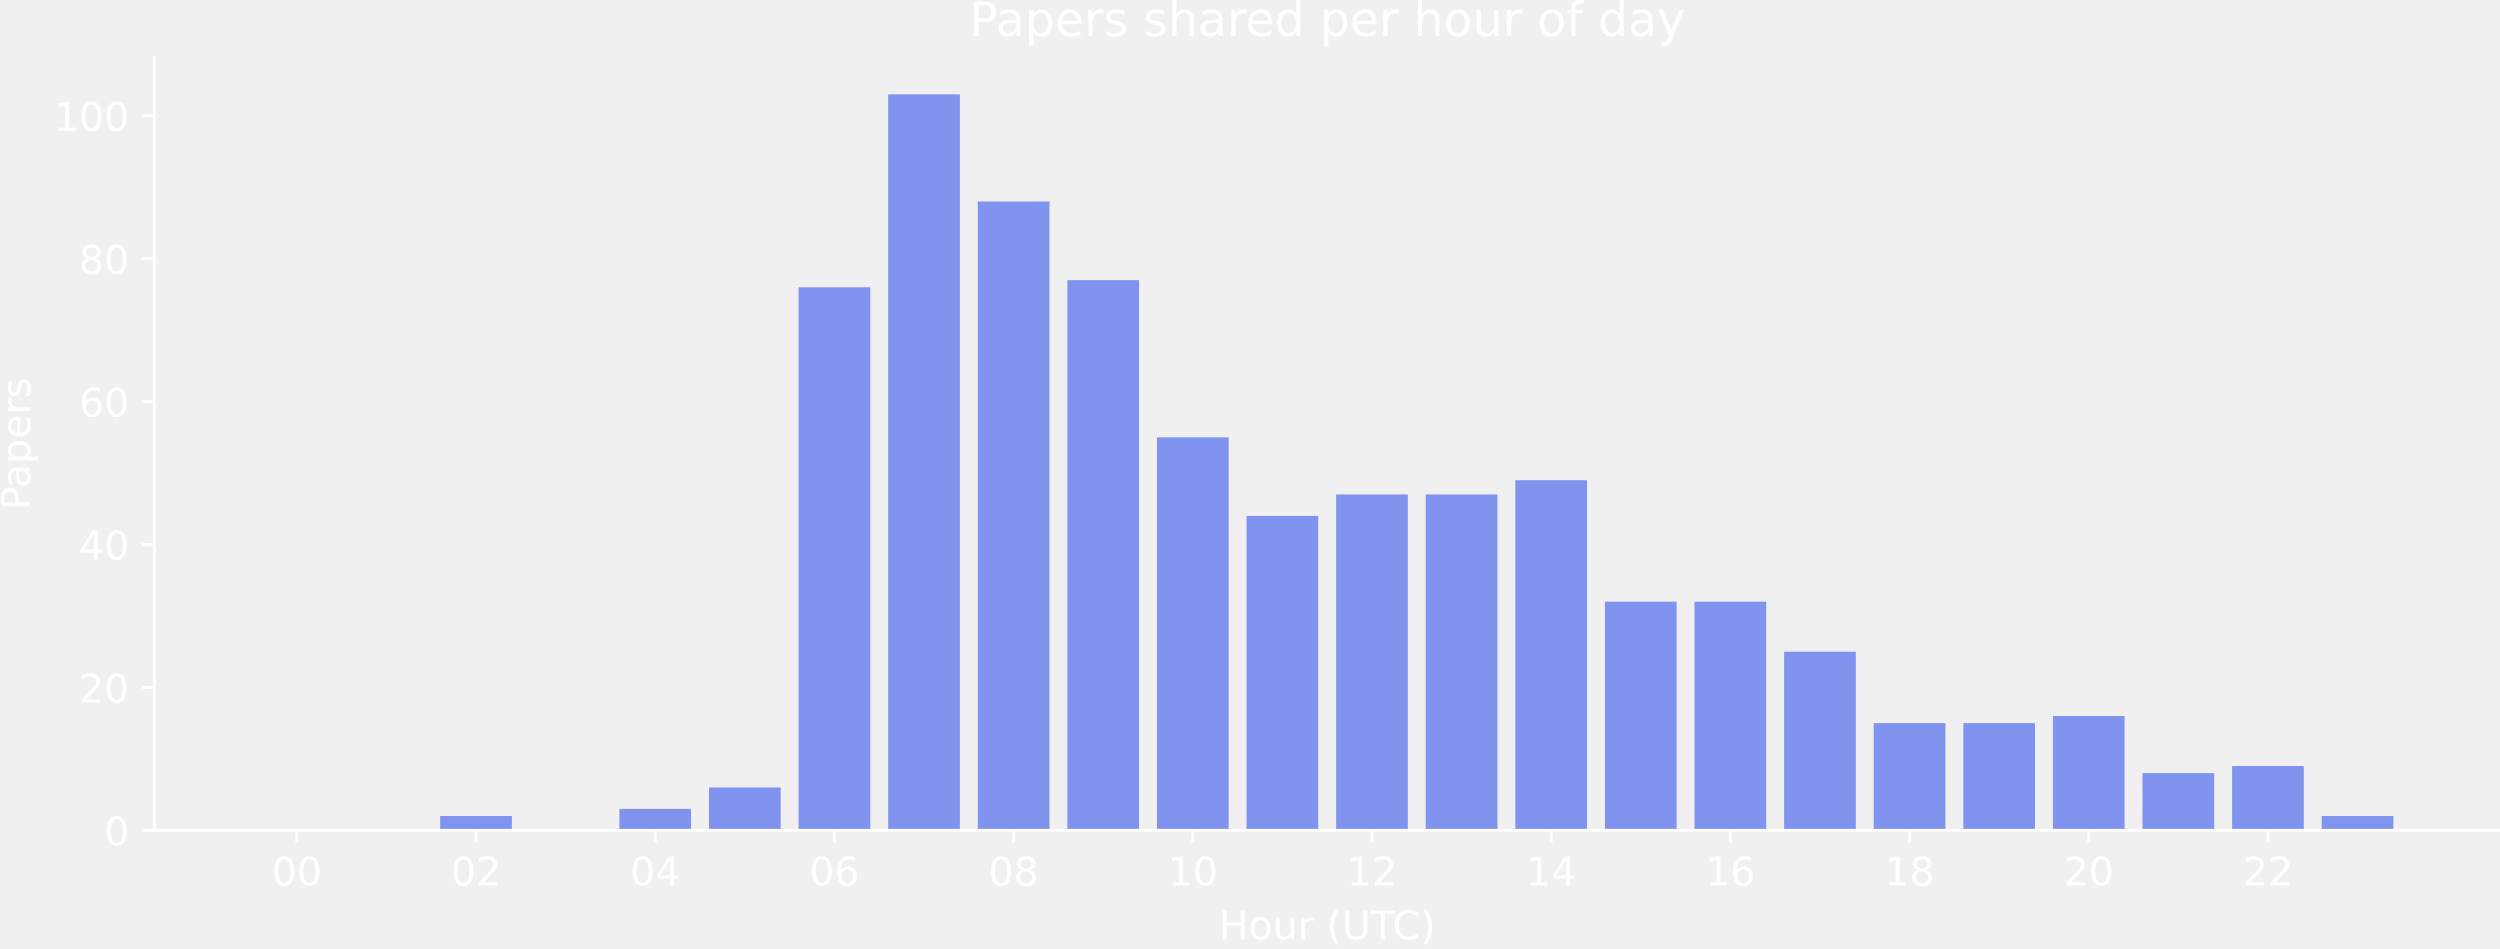
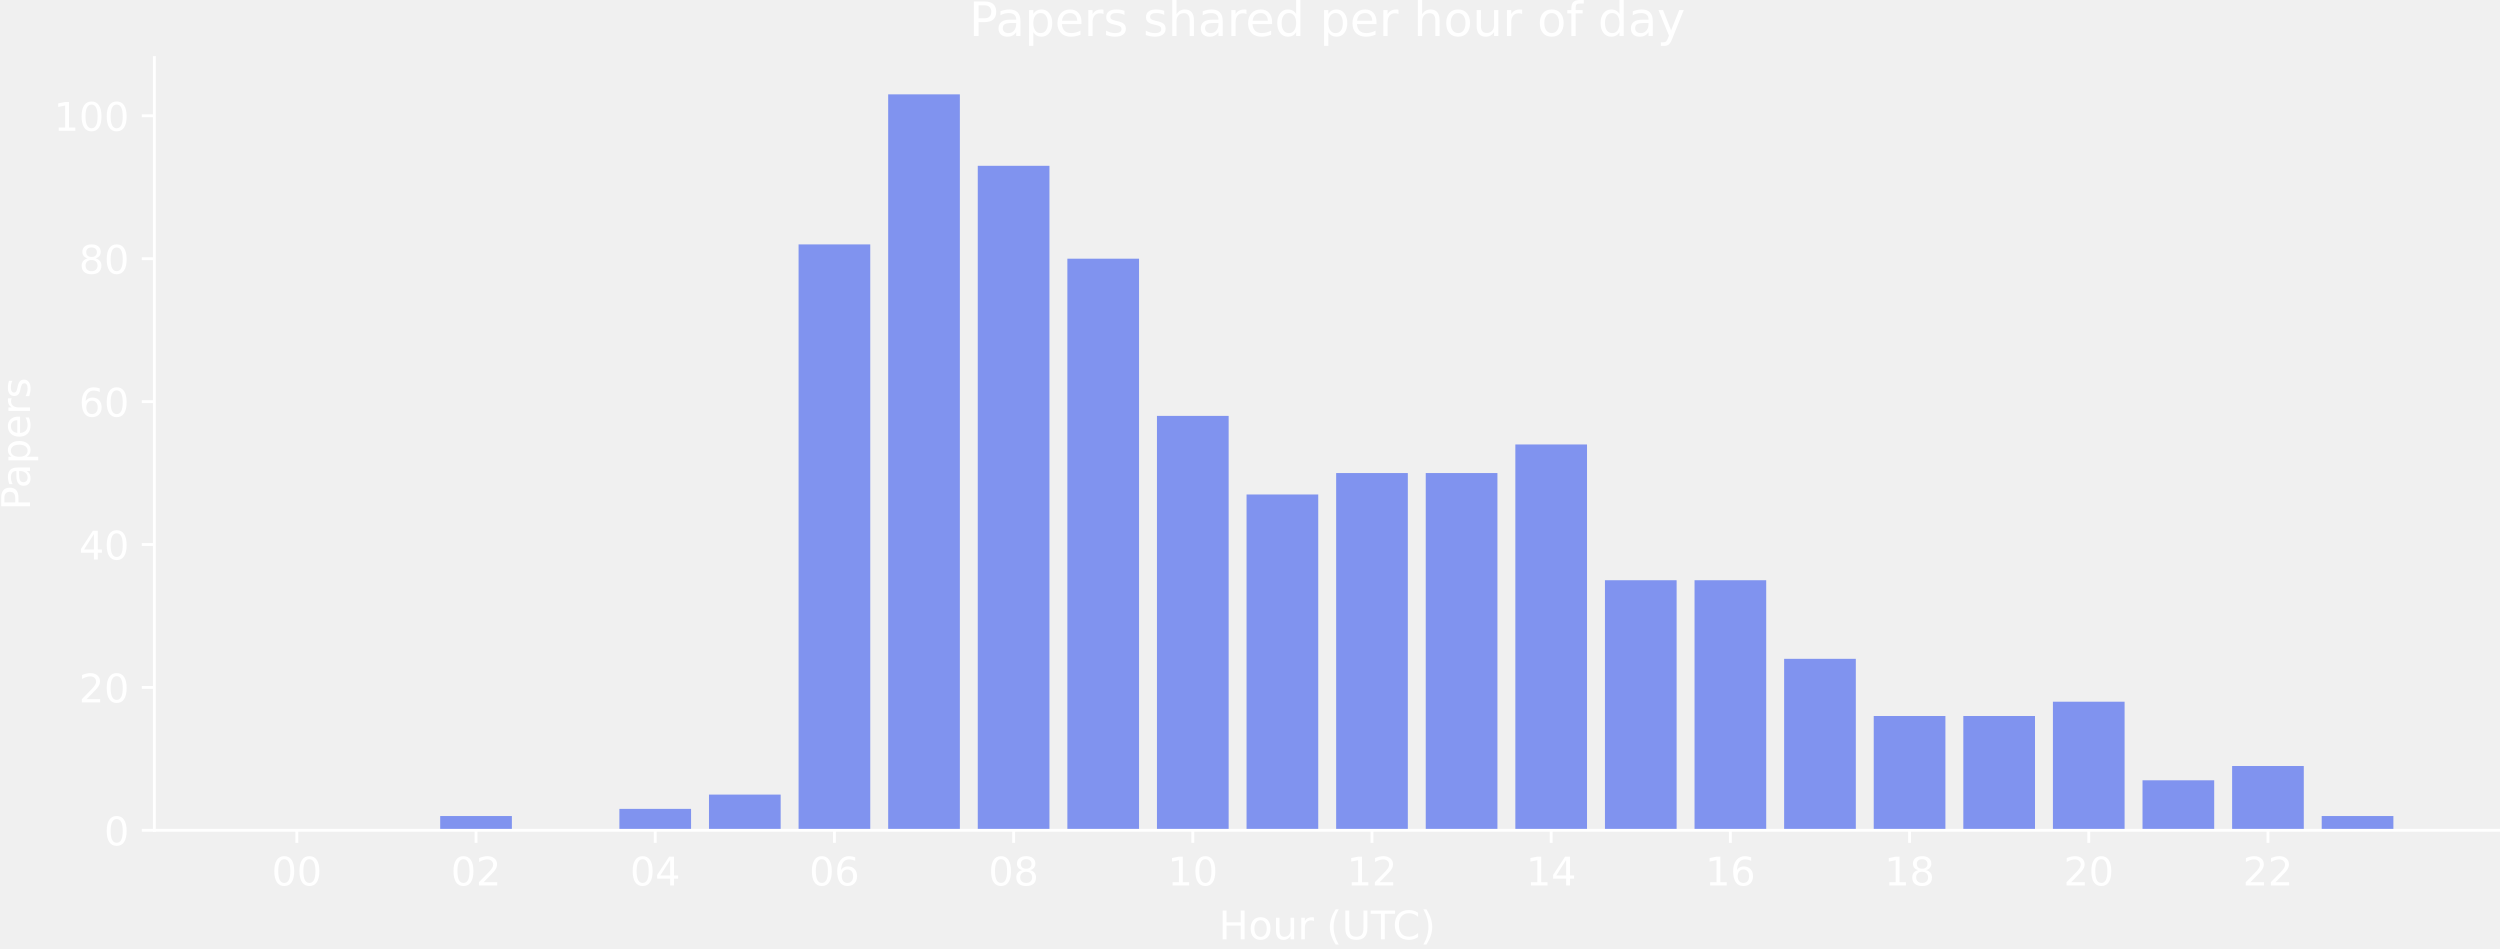
<svg xmlns="http://www.w3.org/2000/svg" xmlns:xlink="http://www.w3.org/1999/xlink" width="696.24pt" height="264.24pt" viewBox="0 0 696.24 264.24" version="1.1">
  <defs>
    <style type="text/css">*{stroke-linejoin: round; stroke-linecap: butt}</style>
  </defs>
  <g id="figure_1">
    <g id="patch_1">
      <path d="M 0 264.24  L 696.24 264.24  L 696.24 0  L 0 0  L 0 264.24  z " style="fill: none" />
    </g>
    <g id="axes_1">
      <g id="patch_2">
        <path d="M 42.996 231.24  L 696.24 231.24  L 696.24 16.03  L 42.996 16.03  L 42.996 231.24  z " style="fill: none" />
      </g>
      <g id="patch_3">
-         <path d="M 72.689 231.24  L 92.651 231.24  L 92.651 231.24  L 72.689 231.24  z " clip-path="url(#p9e5400b01d)" style="fill: #4361ee; opacity: 0.65" />
+         <path d="M 72.689 231.24  L 92.651 231.24  L 92.651 231.24  L 72.689 231.24  z " clip-path="url(#pb9f8f05b63)" style="fill: #4361ee; opacity: 0.65" />
      </g>
      <g id="patch_4">
-         <path d="M 97.641 231.24  L 117.603 231.24  L 117.603 231.24  L 97.641 231.24  z " clip-path="url(#p9e5400b01d)" style="fill: #4361ee; opacity: 0.65" />
+         <path d="M 97.641 231.24  L 117.603 231.24  L 117.603 231.24  L 97.641 231.24  z " clip-path="url(#pb9f8f05b63)" style="fill: #4361ee; opacity: 0.65" />
      </g>
      <g id="patch_5">
-         <path d="M 122.593 231.24  L 142.555 231.24  L 142.555 227.26  L 122.593 227.26  z " clip-path="url(#p9e5400b01d)" style="fill: #4361ee; opacity: 0.65" />
+         <path d="M 122.593 231.24  L 142.555 231.24  L 142.555 227.26  L 122.593 227.26  z " clip-path="url(#pb9f8f05b63)" style="fill: #4361ee; opacity: 0.65" />
      </g>
      <g id="patch_6">
-         <path d="M 147.545 231.24  L 167.507 231.24  L 167.507 231.24  L 147.545 231.24  z " clip-path="url(#p9e5400b01d)" style="fill: #4361ee; opacity: 0.65" />
+         <path d="M 147.545 231.24  L 167.507 231.24  L 167.507 231.24  L 147.545 231.24  z " clip-path="url(#pb9f8f05b63)" style="fill: #4361ee; opacity: 0.65" />
      </g>
      <g id="patch_7">
-         <path d="M 172.497 231.24  L 192.459 231.24  L 192.459 225.27  L 172.497 225.27  z " clip-path="url(#p9e5400b01d)" style="fill: #4361ee; opacity: 0.65" />
+         <path d="M 172.497 231.24  L 192.459 231.24  L 192.459 225.27  L 172.497 225.27  z " clip-path="url(#pb9f8f05b63)" style="fill: #4361ee; opacity: 0.65" />
      </g>
      <g id="patch_8">
-         <path d="M 197.449 231.24  L 217.411 231.24  L 217.411 219.3  L 197.449 219.3  z " clip-path="url(#p9e5400b01d)" style="fill: #4361ee; opacity: 0.65" />
+         <path d="M 197.449 231.24  L 217.411 231.24  L 217.411 221.29  L 197.449 221.29  z " clip-path="url(#pb9f8f05b63)" style="fill: #4361ee; opacity: 0.65" />
      </g>
      <g id="patch_9">
-         <path d="M 222.401 231.24  L 242.363 231.24  L 242.363 80.006  L 222.401 80.006  z " clip-path="url(#p9e5400b01d)" style="fill: #4361ee; opacity: 0.65" />
+         <path d="M 222.401 231.24  L 242.363 231.24  L 242.363 68.066  L 222.401 68.066  z " clip-path="url(#pb9f8f05b63)" style="fill: #4361ee; opacity: 0.65" />
      </g>
      <g id="patch_10">
-         <path d="M 247.353 231.24  L 267.315 231.24  L 267.315 26.278  L 247.353 26.278  z " clip-path="url(#p9e5400b01d)" style="fill: #4361ee; opacity: 0.65" />
+         <path d="M 247.353 231.24  L 267.315 231.24  L 267.315 26.278  L 247.353 26.278  z " clip-path="url(#pb9f8f05b63)" style="fill: #4361ee; opacity: 0.65" />
      </g>
      <g id="patch_11">
-         <path d="M 272.305 231.24  L 292.267 231.24  L 292.267 56.127  L 272.305 56.127  z " clip-path="url(#p9e5400b01d)" style="fill: #4361ee; opacity: 0.65" />
+         <path d="M 272.305 231.24  L 292.267 231.24  L 292.267 46.177  L 272.305 46.177  z " clip-path="url(#pb9f8f05b63)" style="fill: #4361ee; opacity: 0.65" />
      </g>
      <g id="patch_12">
-         <path d="M 297.257 231.24  L 317.219 231.24  L 317.219 78.016  L 297.257 78.016  z " clip-path="url(#p9e5400b01d)" style="fill: #4361ee; opacity: 0.65" />
+         <path d="M 297.257 231.24  L 317.219 231.24  L 317.219 72.046  L 297.257 72.046  z " clip-path="url(#pb9f8f05b63)" style="fill: #4361ee; opacity: 0.65" />
      </g>
      <g id="patch_13">
-         <path d="M 322.209 231.24  L 342.171 231.24  L 342.171 121.794  L 322.209 121.794  z " clip-path="url(#p9e5400b01d)" style="fill: #4361ee; opacity: 0.65" />
+         <path d="M 322.209 231.24  L 342.171 231.24  L 342.171 115.825  L 322.209 115.825  z " clip-path="url(#pb9f8f05b63)" style="fill: #4361ee; opacity: 0.65" />
      </g>
      <g id="patch_14">
-         <path d="M 347.161 231.24  L 367.123 231.24  L 367.123 143.683  L 347.161 143.683  z " clip-path="url(#p9e5400b01d)" style="fill: #4361ee; opacity: 0.65" />
+         <path d="M 347.161 231.24  L 367.123 231.24  L 367.123 137.714  L 347.161 137.714  z " clip-path="url(#pb9f8f05b63)" style="fill: #4361ee; opacity: 0.65" />
      </g>
      <g id="patch_15">
-         <path d="M 372.113 231.24  L 392.075 231.24  L 392.075 137.714  L 372.113 137.714  z " clip-path="url(#p9e5400b01d)" style="fill: #4361ee; opacity: 0.65" />
+         <path d="M 372.113 231.24  L 392.075 231.24  L 392.075 131.744  L 372.113 131.744  z " clip-path="url(#pb9f8f05b63)" style="fill: #4361ee; opacity: 0.65" />
      </g>
      <g id="patch_16">
-         <path d="M 397.065 231.24  L 417.027 231.24  L 417.027 137.714  L 397.065 137.714  z " clip-path="url(#p9e5400b01d)" style="fill: #4361ee; opacity: 0.65" />
+         <path d="M 397.065 231.24  L 417.027 231.24  L 417.027 131.744  L 397.065 131.744  z " clip-path="url(#pb9f8f05b63)" style="fill: #4361ee; opacity: 0.65" />
      </g>
      <g id="patch_17">
-         <path d="M 422.017 231.24  L 441.979 231.24  L 441.979 133.734  L 422.017 133.734  z " clip-path="url(#p9e5400b01d)" style="fill: #4361ee; opacity: 0.65" />
+         <path d="M 422.017 231.24  L 441.979 231.24  L 441.979 123.784  L 422.017 123.784  z " clip-path="url(#pb9f8f05b63)" style="fill: #4361ee; opacity: 0.65" />
      </g>
      <g id="patch_18">
-         <path d="M 446.969 231.24  L 466.931 231.24  L 466.931 167.562  L 446.969 167.562  z " clip-path="url(#p9e5400b01d)" style="fill: #4361ee; opacity: 0.65" />
+         <path d="M 446.969 231.24  L 466.931 231.24  L 466.931 161.593  L 446.969 161.593  z " clip-path="url(#pb9f8f05b63)" style="fill: #4361ee; opacity: 0.65" />
      </g>
      <g id="patch_19">
-         <path d="M 471.921 231.24  L 491.883 231.24  L 491.883 167.562  L 471.921 167.562  z " clip-path="url(#p9e5400b01d)" style="fill: #4361ee; opacity: 0.65" />
+         <path d="M 471.921 231.24  L 491.883 231.24  L 491.883 161.593  L 471.921 161.593  z " clip-path="url(#pb9f8f05b63)" style="fill: #4361ee; opacity: 0.65" />
      </g>
      <g id="patch_20">
-         <path d="M 496.873 231.24  L 516.835 231.24  L 516.835 181.492  L 496.873 181.492  z " clip-path="url(#p9e5400b01d)" style="fill: #4361ee; opacity: 0.65" />
+         <path d="M 496.873 231.24  L 516.835 231.24  L 516.835 183.482  L 496.873 183.482  z " clip-path="url(#pb9f8f05b63)" style="fill: #4361ee; opacity: 0.65" />
      </g>
      <g id="patch_21">
-         <path d="M 521.825 231.24  L 541.787 231.24  L 541.787 201.391  L 521.825 201.391  z " clip-path="url(#p9e5400b01d)" style="fill: #4361ee; opacity: 0.65" />
+         <path d="M 521.825 231.24  L 541.787 231.24  L 541.787 199.401  L 521.825 199.401  z " clip-path="url(#pb9f8f05b63)" style="fill: #4361ee; opacity: 0.65" />
      </g>
      <g id="patch_22">
-         <path d="M 546.777 231.24  L 566.739 231.24  L 566.739 201.391  L 546.777 201.391  z " clip-path="url(#p9e5400b01d)" style="fill: #4361ee; opacity: 0.65" />
+         <path d="M 546.777 231.24  L 566.739 231.24  L 566.739 199.401  L 546.777 199.401  z " clip-path="url(#pb9f8f05b63)" style="fill: #4361ee; opacity: 0.65" />
      </g>
      <g id="patch_23">
-         <path d="M 571.729 231.24  L 591.691 231.24  L 591.691 199.401  L 571.729 199.401  z " clip-path="url(#p9e5400b01d)" style="fill: #4361ee; opacity: 0.65" />
+         <path d="M 571.729 231.24  L 591.691 231.24  L 591.691 195.421  L 571.729 195.421  z " clip-path="url(#pb9f8f05b63)" style="fill: #4361ee; opacity: 0.65" />
      </g>
      <g id="patch_24">
-         <path d="M 596.681 231.24  L 616.643 231.24  L 616.643 215.321  L 596.681 215.321  z " clip-path="url(#p9e5400b01d)" style="fill: #4361ee; opacity: 0.65" />
+         <path d="M 596.681 231.24  L 616.643 231.24  L 616.643 217.311  L 596.681 217.311  z " clip-path="url(#pb9f8f05b63)" style="fill: #4361ee; opacity: 0.65" />
      </g>
      <g id="patch_25">
-         <path d="M 621.633 231.24  L 641.595 231.24  L 641.595 213.331  L 621.633 213.331  z " clip-path="url(#p9e5400b01d)" style="fill: #4361ee; opacity: 0.65" />
+         <path d="M 621.633 231.24  L 641.595 231.24  L 641.595 213.331  L 621.633 213.331  z " clip-path="url(#pb9f8f05b63)" style="fill: #4361ee; opacity: 0.65" />
      </g>
      <g id="patch_26">
-         <path d="M 646.585 231.24  L 666.547 231.24  L 666.547 227.26  L 646.585 227.26  z " clip-path="url(#p9e5400b01d)" style="fill: #4361ee; opacity: 0.65" />
+         <path d="M 646.585 231.24  L 666.547 231.24  L 666.547 227.26  L 646.585 227.26  z " clip-path="url(#pb9f8f05b63)" style="fill: #4361ee; opacity: 0.65" />
      </g>
      <g id="matplotlib.axis_1">
        <g id="xtick_1">
          <g id="line2d_1">
            <defs>
-               <path id="mf06dec44b0" d="M 0 0  L 0 3.5  " style="stroke: #ffffff; stroke-width: 0.8" />
+               <path id="md517bcaa03" d="M 0 0  L 0 3.5  " style="stroke: #ffffff; stroke-width: 0.8" />
            </defs>
            <g>
-               <use xlink:href="#mf06dec44b0" x="82.67" y="231.24" style="fill: #ffffff; stroke: #ffffff; stroke-width: 0.8" />
+               <use xlink:href="#md517bcaa03" x="82.67" y="231.24" style="fill: #ffffff; stroke: #ffffff; stroke-width: 0.8" />
            </g>
          </g>
          <g id="text_1">
            <g style="fill: #ffffff" transform="translate(75.6712 246.5974) scale(0.11 -0.11)">
              <defs>
                <path id="DejaVuSans-13" d="M 2034 4250  Q 1547 4250 1301 3770  Q 1056 3291 1056 2328  Q 1056 1369 1301 889  Q 1547 409 2034 409  Q 2525 409 2770 889  Q 3016 1369 3016 2328  Q 3016 3291 2770 3770  Q 2525 4250 2034 4250  z M 2034 4750  Q 2819 4750 3233 4129  Q 3647 3509 3647 2328  Q 3647 1150 3233 529  Q 2819 -91 2034 -91  Q 1250 -91 836 529  Q 422 1150 422 2328  Q 422 3509 836 4129  Q 1250 4750 2034 4750  z " transform="scale(0.015625)" />
              </defs>
              <use xlink:href="#DejaVuSans-13" />
              <use xlink:href="#DejaVuSans-13" transform="translate(63.625 0)" />
            </g>
          </g>
        </g>
        <g id="xtick_2">
          <g id="line2d_2">
            <g>
-               <use xlink:href="#mf06dec44b0" x="132.574" y="231.24" style="fill: #ffffff; stroke: #ffffff; stroke-width: 0.8" />
+               <use xlink:href="#md517bcaa03" x="132.574" y="231.24" style="fill: #ffffff; stroke: #ffffff; stroke-width: 0.8" />
            </g>
          </g>
          <g id="text_2">
            <g style="fill: #ffffff" transform="translate(125.5752 246.5974) scale(0.11 -0.11)">
              <defs>
                <path id="DejaVuSans-15" d="M 1228 531  L 3431 531  L 3431 0  L 469 0  L 469 531  Q 828 903 1448 1529  Q 2069 2156 2228 2338  Q 2531 2678 2651 2914  Q 2772 3150 2772 3378  Q 2772 3750 2511 3984  Q 2250 4219 1831 4219  Q 1534 4219 1204 4116  Q 875 4013 500 3803  L 500 4441  Q 881 4594 1212 4672  Q 1544 4750 1819 4750  Q 2544 4750 2975 4387  Q 3406 4025 3406 3419  Q 3406 3131 3298 2873  Q 3191 2616 2906 2266  Q 2828 2175 2409 1742  Q 1991 1309 1228 531  z " transform="scale(0.015625)" />
              </defs>
              <use xlink:href="#DejaVuSans-13" />
              <use xlink:href="#DejaVuSans-15" transform="translate(63.625 0)" />
            </g>
          </g>
        </g>
        <g id="xtick_3">
          <g id="line2d_3">
            <g>
-               <use xlink:href="#mf06dec44b0" x="182.478" y="231.24" style="fill: #ffffff; stroke: #ffffff; stroke-width: 0.8" />
+               <use xlink:href="#md517bcaa03" x="182.478" y="231.24" style="fill: #ffffff; stroke: #ffffff; stroke-width: 0.8" />
            </g>
          </g>
          <g id="text_3">
            <g style="fill: #ffffff" transform="translate(175.4793 246.5974) scale(0.11 -0.11)">
              <defs>
                <path id="DejaVuSans-17" d="M 2419 4116  L 825 1625  L 2419 1625  L 2419 4116  z M 2253 4666  L 3047 4666  L 3047 1625  L 3713 1625  L 3713 1100  L 3047 1100  L 3047 0  L 2419 0  L 2419 1100  L 313 1100  L 313 1709  L 2253 4666  z " transform="scale(0.015625)" />
              </defs>
              <use xlink:href="#DejaVuSans-13" />
              <use xlink:href="#DejaVuSans-17" transform="translate(63.625 0)" />
            </g>
          </g>
        </g>
        <g id="xtick_4">
          <g id="line2d_4">
            <g>
-               <use xlink:href="#mf06dec44b0" x="232.382" y="231.24" style="fill: #ffffff; stroke: #ffffff; stroke-width: 0.8" />
+               <use xlink:href="#md517bcaa03" x="232.382" y="231.24" style="fill: #ffffff; stroke: #ffffff; stroke-width: 0.8" />
            </g>
          </g>
          <g id="text_4">
            <g style="fill: #ffffff" transform="translate(225.3833 246.5974) scale(0.11 -0.11)">
              <defs>
                <path id="DejaVuSans-19" d="M 2113 2584  Q 1688 2584 1439 2293  Q 1191 2003 1191 1497  Q 1191 994 1439 701  Q 1688 409 2113 409  Q 2538 409 2786 701  Q 3034 994 3034 1497  Q 3034 2003 2786 2293  Q 2538 2584 2113 2584  z M 3366 4563  L 3366 3988  Q 3128 4100 2886 4159  Q 2644 4219 2406 4219  Q 1781 4219 1451 3797  Q 1122 3375 1075 2522  Q 1259 2794 1537 2939  Q 1816 3084 2150 3084  Q 2853 3084 3261 2657  Q 3669 2231 3669 1497  Q 3669 778 3244 343  Q 2819 -91 2113 -91  Q 1303 -91 875 529  Q 447 1150 447 2328  Q 447 3434 972 4092  Q 1497 4750 2381 4750  Q 2619 4750 2861 4703  Q 3103 4656 3366 4563  z " transform="scale(0.015625)" />
              </defs>
              <use xlink:href="#DejaVuSans-13" />
              <use xlink:href="#DejaVuSans-19" transform="translate(63.625 0)" />
            </g>
          </g>
        </g>
        <g id="xtick_5">
          <g id="line2d_5">
            <g>
-               <use xlink:href="#mf06dec44b0" x="282.286" y="231.24" style="fill: #ffffff; stroke: #ffffff; stroke-width: 0.8" />
+               <use xlink:href="#md517bcaa03" x="282.286" y="231.24" style="fill: #ffffff; stroke: #ffffff; stroke-width: 0.8" />
            </g>
          </g>
          <g id="text_5">
            <g style="fill: #ffffff" transform="translate(275.2873 246.5974) scale(0.11 -0.11)">
              <defs>
                <path id="DejaVuSans-1b" d="M 2034 2216  Q 1584 2216 1326 1975  Q 1069 1734 1069 1313  Q 1069 891 1326 650  Q 1584 409 2034 409  Q 2484 409 2743 651  Q 3003 894 3003 1313  Q 3003 1734 2745 1975  Q 2488 2216 2034 2216  z M 1403 2484  Q 997 2584 770 2862  Q 544 3141 544 3541  Q 544 4100 942 4425  Q 1341 4750 2034 4750  Q 2731 4750 3128 4425  Q 3525 4100 3525 3541  Q 3525 3141 3298 2862  Q 3072 2584 2669 2484  Q 3125 2378 3379 2068  Q 3634 1759 3634 1313  Q 3634 634 3220 271  Q 2806 -91 2034 -91  Q 1263 -91 848 271  Q 434 634 434 1313  Q 434 1759 690 2068  Q 947 2378 1403 2484  z M 1172 3481  Q 1172 3119 1398 2916  Q 1625 2713 2034 2713  Q 2441 2713 2670 2916  Q 2900 3119 2900 3481  Q 2900 3844 2670 4047  Q 2441 4250 2034 4250  Q 1625 4250 1398 4047  Q 1172 3844 1172 3481  z " transform="scale(0.015625)" />
              </defs>
              <use xlink:href="#DejaVuSans-13" />
              <use xlink:href="#DejaVuSans-1b" transform="translate(63.625 0)" />
            </g>
          </g>
        </g>
        <g id="xtick_6">
          <g id="line2d_6">
            <g>
-               <use xlink:href="#mf06dec44b0" x="332.19" y="231.24" style="fill: #ffffff; stroke: #ffffff; stroke-width: 0.8" />
+               <use xlink:href="#md517bcaa03" x="332.19" y="231.24" style="fill: #ffffff; stroke: #ffffff; stroke-width: 0.8" />
            </g>
          </g>
          <g id="text_6">
            <g style="fill: #ffffff" transform="translate(325.1914 246.5974) scale(0.11 -0.11)">
              <defs>
                <path id="DejaVuSans-14" d="M 794 531  L 1825 531  L 1825 4091  L 703 3866  L 703 4441  L 1819 4666  L 2450 4666  L 2450 531  L 3481 531  L 3481 0  L 794 0  L 794 531  z " transform="scale(0.015625)" />
              </defs>
              <use xlink:href="#DejaVuSans-14" />
              <use xlink:href="#DejaVuSans-13" transform="translate(63.625 0)" />
            </g>
          </g>
        </g>
        <g id="xtick_7">
          <g id="line2d_7">
            <g>
-               <use xlink:href="#mf06dec44b0" x="382.094" y="231.24" style="fill: #ffffff; stroke: #ffffff; stroke-width: 0.8" />
+               <use xlink:href="#md517bcaa03" x="382.094" y="231.24" style="fill: #ffffff; stroke: #ffffff; stroke-width: 0.8" />
            </g>
          </g>
          <g id="text_7">
            <g style="fill: #ffffff" transform="translate(375.0954 246.5974) scale(0.11 -0.11)">
              <use xlink:href="#DejaVuSans-14" />
              <use xlink:href="#DejaVuSans-15" transform="translate(63.625 0)" />
            </g>
          </g>
        </g>
        <g id="xtick_8">
          <g id="line2d_8">
            <g>
-               <use xlink:href="#mf06dec44b0" x="431.998" y="231.24" style="fill: #ffffff; stroke: #ffffff; stroke-width: 0.8" />
+               <use xlink:href="#md517bcaa03" x="431.998" y="231.24" style="fill: #ffffff; stroke: #ffffff; stroke-width: 0.8" />
            </g>
          </g>
          <g id="text_8">
            <g style="fill: #ffffff" transform="translate(424.9994 246.5974) scale(0.11 -0.11)">
              <use xlink:href="#DejaVuSans-14" />
              <use xlink:href="#DejaVuSans-17" transform="translate(63.625 0)" />
            </g>
          </g>
        </g>
        <g id="xtick_9">
          <g id="line2d_9">
            <g>
-               <use xlink:href="#mf06dec44b0" x="481.902" y="231.24" style="fill: #ffffff; stroke: #ffffff; stroke-width: 0.8" />
+               <use xlink:href="#md517bcaa03" x="481.902" y="231.24" style="fill: #ffffff; stroke: #ffffff; stroke-width: 0.8" />
            </g>
          </g>
          <g id="text_9">
            <g style="fill: #ffffff" transform="translate(474.9034 246.5974) scale(0.11 -0.11)">
              <use xlink:href="#DejaVuSans-14" />
              <use xlink:href="#DejaVuSans-19" transform="translate(63.625 0)" />
            </g>
          </g>
        </g>
        <g id="xtick_10">
          <g id="line2d_10">
            <g>
-               <use xlink:href="#mf06dec44b0" x="531.806" y="231.24" style="fill: #ffffff; stroke: #ffffff; stroke-width: 0.8" />
+               <use xlink:href="#md517bcaa03" x="531.806" y="231.24" style="fill: #ffffff; stroke: #ffffff; stroke-width: 0.8" />
            </g>
          </g>
          <g id="text_10">
            <g style="fill: #ffffff" transform="translate(524.8075 246.5974) scale(0.11 -0.11)">
              <use xlink:href="#DejaVuSans-14" />
              <use xlink:href="#DejaVuSans-1b" transform="translate(63.625 0)" />
            </g>
          </g>
        </g>
        <g id="xtick_11">
          <g id="line2d_11">
            <g>
-               <use xlink:href="#mf06dec44b0" x="581.71" y="231.24" style="fill: #ffffff; stroke: #ffffff; stroke-width: 0.8" />
+               <use xlink:href="#md517bcaa03" x="581.71" y="231.24" style="fill: #ffffff; stroke: #ffffff; stroke-width: 0.8" />
            </g>
          </g>
          <g id="text_11">
            <g style="fill: #ffffff" transform="translate(574.7115 246.5974) scale(0.11 -0.11)">
              <use xlink:href="#DejaVuSans-15" />
              <use xlink:href="#DejaVuSans-13" transform="translate(63.625 0)" />
            </g>
          </g>
        </g>
        <g id="xtick_12">
          <g id="line2d_12">
            <g>
-               <use xlink:href="#mf06dec44b0" x="631.614" y="231.24" style="fill: #ffffff; stroke: #ffffff; stroke-width: 0.8" />
+               <use xlink:href="#md517bcaa03" x="631.614" y="231.24" style="fill: #ffffff; stroke: #ffffff; stroke-width: 0.8" />
            </g>
          </g>
          <g id="text_12">
            <g style="fill: #ffffff" transform="translate(624.6155 246.5974) scale(0.11 -0.11)">
              <use xlink:href="#DejaVuSans-15" />
              <use xlink:href="#DejaVuSans-15" transform="translate(63.625 0)" />
            </g>
          </g>
        </g>
        <g id="text_13">
          <g style="fill: #ffffff" transform="translate(339.4274 261.5974) scale(0.11 -0.11)">
            <defs>
              <path id="DejaVuSans-2b" d="M 628 4666  L 1259 4666  L 1259 2753  L 3553 2753  L 3553 4666  L 4184 4666  L 4184 0  L 3553 0  L 3553 2222  L 1259 2222  L 1259 0  L 628 0  L 628 4666  z " transform="scale(0.015625)" />
              <path id="DejaVuSans-52" d="M 1959 3097  Q 1497 3097 1228 2736  Q 959 2375 959 1747  Q 959 1119 1226 758  Q 1494 397 1959 397  Q 2419 397 2687 759  Q 2956 1122 2956 1747  Q 2956 2369 2687 2733  Q 2419 3097 1959 3097  z M 1959 3584  Q 2709 3584 3137 3096  Q 3566 2609 3566 1747  Q 3566 888 3137 398  Q 2709 -91 1959 -91  Q 1206 -91 779 398  Q 353 888 353 1747  Q 353 2609 779 3096  Q 1206 3584 1959 3584  z " transform="scale(0.015625)" />
              <path id="DejaVuSans-58" d="M 544 1381  L 544 3500  L 1119 3500  L 1119 1403  Q 1119 906 1312 657  Q 1506 409 1894 409  Q 2359 409 2629 706  Q 2900 1003 2900 1516  L 2900 3500  L 3475 3500  L 3475 0  L 2900 0  L 2900 538  Q 2691 219 2414 64  Q 2138 -91 1772 -91  Q 1169 -91 856 284  Q 544 659 544 1381  z M 1991 3584  L 1991 3584  z " transform="scale(0.015625)" />
              <path id="DejaVuSans-55" d="M 2631 2963  Q 2534 3019 2420 3045  Q 2306 3072 2169 3072  Q 1681 3072 1420 2755  Q 1159 2438 1159 1844  L 1159 0  L 581 0  L 581 3500  L 1159 3500  L 1159 2956  Q 1341 3275 1631 3429  Q 1922 3584 2338 3584  Q 2397 3584 2469 3576  Q 2541 3569 2628 3553  L 2631 2963  z " transform="scale(0.015625)" />
              <path id="DejaVuSans-3" transform="scale(0.015625)" />
              <path id="DejaVuSans-b" d="M 1984 4856  Q 1566 4138 1362 3434  Q 1159 2731 1159 2009  Q 1159 1288 1364 580  Q 1569 -128 1984 -844  L 1484 -844  Q 1016 -109 783 600  Q 550 1309 550 2009  Q 550 2706 781 3412  Q 1013 4119 1484 4856  L 1984 4856  z " transform="scale(0.015625)" />
              <path id="DejaVuSans-38" d="M 556 4666  L 1191 4666  L 1191 1831  Q 1191 1081 1462 751  Q 1734 422 2344 422  Q 2950 422 3222 751  Q 3494 1081 3494 1831  L 3494 4666  L 4128 4666  L 4128 1753  Q 4128 841 3676 375  Q 3225 -91 2344 -91  Q 1459 -91 1007 375  Q 556 841 556 1753  L 556 4666  z " transform="scale(0.015625)" />
              <path id="DejaVuSans-37" d="M -19 4666  L 3928 4666  L 3928 4134  L 2272 4134  L 2272 0  L 1638 0  L 1638 4134  L -19 4134  L -19 4666  z " transform="scale(0.015625)" />
              <path id="DejaVuSans-26" d="M 4122 4306  L 4122 3641  Q 3803 3938 3442 4084  Q 3081 4231 2675 4231  Q 1875 4231 1450 3742  Q 1025 3253 1025 2328  Q 1025 1406 1450 917  Q 1875 428 2675 428  Q 3081 428 3442 575  Q 3803 722 4122 1019  L 4122 359  Q 3791 134 3420 21  Q 3050 -91 2638 -91  Q 1578 -91 968 557  Q 359 1206 359 2328  Q 359 3453 968 4101  Q 1578 4750 2638 4750  Q 3056 4750 3426 4639  Q 3797 4528 4122 4306  z " transform="scale(0.015625)" />
              <path id="DejaVuSans-c" d="M 513 4856  L 1013 4856  Q 1481 4119 1714 3412  Q 1947 2706 1947 2009  Q 1947 1309 1714 600  Q 1481 -109 1013 -844  L 513 -844  Q 928 -128 1133 580  Q 1338 1288 1338 2009  Q 1338 2731 1133 3434  Q 928 4138 513 4856  z " transform="scale(0.015625)" />
            </defs>
            <use xlink:href="#DejaVuSans-2b" />
            <use xlink:href="#DejaVuSans-52" transform="translate(75.20312 0)" />
            <use xlink:href="#DejaVuSans-58" transform="translate(136.3906 0)" />
            <use xlink:href="#DejaVuSans-55" transform="translate(199.7656 0)" />
            <use xlink:href="#DejaVuSans-3" transform="translate(240.875 0)" />
            <use xlink:href="#DejaVuSans-b" transform="translate(272.6562 0)" />
            <use xlink:href="#DejaVuSans-38" transform="translate(311.6719 0)" />
            <use xlink:href="#DejaVuSans-37" transform="translate(384.8594 0)" />
            <use xlink:href="#DejaVuSans-26" transform="translate(440.0781 0)" />
            <use xlink:href="#DejaVuSans-c" transform="translate(509.9062 0)" />
          </g>
        </g>
      </g>
      <g id="matplotlib.axis_2">
        <g id="ytick_1">
          <g id="line2d_13">
            <defs>
-               <path id="m6b8e7244d0" d="M 0 0  L -3.5 0  " style="stroke: #ffffff; stroke-width: 0.8" />
+               <path id="maa46e4b8c2" d="M 0 0  L -3.5 0  " style="stroke: #ffffff; stroke-width: 0.8" />
            </defs>
            <g>
-               <use xlink:href="#m6b8e7244d0" x="42.996" y="231.24" style="fill: #ffffff; stroke: #ffffff; stroke-width: 0.8" />
+               <use xlink:href="#maa46e4b8c2" x="42.996" y="231.24" style="fill: #ffffff; stroke: #ffffff; stroke-width: 0.8" />
            </g>
          </g>
          <g id="text_14">
            <g style="fill: #ffffff" transform="translate(28.9975 235.4187) scale(0.11 -0.11)">
              <use xlink:href="#DejaVuSans-13" />
            </g>
          </g>
        </g>
        <g id="ytick_2">
          <g id="line2d_14">
            <g>
-               <use xlink:href="#m6b8e7244d0" x="42.996" y="191.442" style="fill: #ffffff; stroke: #ffffff; stroke-width: 0.8" />
+               <use xlink:href="#maa46e4b8c2" x="42.996" y="191.442" style="fill: #ffffff; stroke: #ffffff; stroke-width: 0.8" />
            </g>
          </g>
          <g id="text_15">
            <g style="fill: #ffffff" transform="translate(21.99875 195.6203) scale(0.11 -0.11)">
              <use xlink:href="#DejaVuSans-15" />
              <use xlink:href="#DejaVuSans-13" transform="translate(63.625 0)" />
            </g>
          </g>
        </g>
        <g id="ytick_3">
          <g id="line2d_15">
            <g>
-               <use xlink:href="#m6b8e7244d0" x="42.996" y="151.643" style="fill: #ffffff; stroke: #ffffff; stroke-width: 0.8" />
+               <use xlink:href="#maa46e4b8c2" x="42.996" y="151.643" style="fill: #ffffff; stroke: #ffffff; stroke-width: 0.8" />
            </g>
          </g>
          <g id="text_16">
            <g style="fill: #ffffff" transform="translate(21.99875 155.8218) scale(0.11 -0.11)">
              <use xlink:href="#DejaVuSans-17" />
              <use xlink:href="#DejaVuSans-13" transform="translate(63.625 0)" />
            </g>
          </g>
        </g>
        <g id="ytick_4">
          <g id="line2d_16">
            <g>
-               <use xlink:href="#m6b8e7244d0" x="42.996" y="111.845" style="fill: #ffffff; stroke: #ffffff; stroke-width: 0.8" />
+               <use xlink:href="#maa46e4b8c2" x="42.996" y="111.845" style="fill: #ffffff; stroke: #ffffff; stroke-width: 0.8" />
            </g>
          </g>
          <g id="text_17">
            <g style="fill: #ffffff" transform="translate(21.99875 116.0234) scale(0.11 -0.11)">
              <use xlink:href="#DejaVuSans-19" />
              <use xlink:href="#DejaVuSans-13" transform="translate(63.625 0)" />
            </g>
          </g>
        </g>
        <g id="ytick_5">
          <g id="line2d_17">
            <g>
-               <use xlink:href="#m6b8e7244d0" x="42.996" y="72.046" style="fill: #ffffff; stroke: #ffffff; stroke-width: 0.8" />
+               <use xlink:href="#maa46e4b8c2" x="42.996" y="72.046" style="fill: #ffffff; stroke: #ffffff; stroke-width: 0.8" />
            </g>
          </g>
          <g id="text_18">
            <g style="fill: #ffffff" transform="translate(21.99875 76.22495) scale(0.11 -0.11)">
              <use xlink:href="#DejaVuSans-1b" />
              <use xlink:href="#DejaVuSans-13" transform="translate(63.625 0)" />
            </g>
          </g>
        </g>
        <g id="ytick_6">
          <g id="line2d_18">
            <g>
-               <use xlink:href="#m6b8e7244d0" x="42.996" y="32.248" style="fill: #ffffff; stroke: #ffffff; stroke-width: 0.8" />
+               <use xlink:href="#maa46e4b8c2" x="42.996" y="32.248" style="fill: #ffffff; stroke: #ffffff; stroke-width: 0.8" />
            </g>
          </g>
          <g id="text_19">
            <g style="fill: #ffffff" transform="translate(15 36.42651) scale(0.11 -0.11)">
              <use xlink:href="#DejaVuSans-14" />
              <use xlink:href="#DejaVuSans-13" transform="translate(63.625 0)" />
              <use xlink:href="#DejaVuSans-13" transform="translate(127.25 0)" />
            </g>
          </g>
        </g>
        <g id="text_20">
          <g style="fill: #ffffff" transform="translate(8.357422 142.0772) rotate(-90) scale(0.11 -0.11)">
            <defs>
              <path id="DejaVuSans-33" d="M 1259 4147  L 1259 2394  L 2053 2394  Q 2494 2394 2734 2622  Q 2975 2850 2975 3272  Q 2975 3691 2734 3919  Q 2494 4147 2053 4147  L 1259 4147  z M 628 4666  L 2053 4666  Q 2838 4666 3239 4311  Q 3641 3956 3641 3272  Q 3641 2581 3239 2228  Q 2838 1875 2053 1875  L 1259 1875  L 1259 0  L 628 0  L 628 4666  z " transform="scale(0.015625)" />
              <path id="DejaVuSans-44" d="M 2194 1759  Q 1497 1759 1228 1600  Q 959 1441 959 1056  Q 959 750 1161 570  Q 1363 391 1709 391  Q 2188 391 2477 730  Q 2766 1069 2766 1631  L 2766 1759  L 2194 1759  z M 3341 1997  L 3341 0  L 2766 0  L 2766 531  Q 2569 213 2275 61  Q 1981 -91 1556 -91  Q 1019 -91 701 211  Q 384 513 384 1019  Q 384 1609 779 1909  Q 1175 2209 1959 2209  L 2766 2209  L 2766 2266  Q 2766 2663 2505 2880  Q 2244 3097 1772 3097  Q 1472 3097 1187 3025  Q 903 2953 641 2809  L 641 3341  Q 956 3463 1253 3523  Q 1550 3584 1831 3584  Q 2591 3584 2966 3190  Q 3341 2797 3341 1997  z " transform="scale(0.015625)" />
              <path id="DejaVuSans-53" d="M 1159 525  L 1159 -1331  L 581 -1331  L 581 3500  L 1159 3500  L 1159 2969  Q 1341 3281 1617 3432  Q 1894 3584 2278 3584  Q 2916 3584 3314 3078  Q 3713 2572 3713 1747  Q 3713 922 3314 415  Q 2916 -91 2278 -91  Q 1894 -91 1617 61  Q 1341 213 1159 525  z M 3116 1747  Q 3116 2381 2855 2742  Q 2594 3103 2138 3103  Q 1681 3103 1420 2742  Q 1159 2381 1159 1747  Q 1159 1113 1420 752  Q 1681 391 2138 391  Q 2594 391 2855 752  Q 3116 1113 3116 1747  z " transform="scale(0.015625)" />
              <path id="DejaVuSans-48" d="M 3597 1894  L 3597 1613  L 953 1613  Q 991 1019 1311 708  Q 1631 397 2203 397  Q 2534 397 2845 478  Q 3156 559 3463 722  L 3463 178  Q 3153 47 2828 -22  Q 2503 -91 2169 -91  Q 1331 -91 842 396  Q 353 884 353 1716  Q 353 2575 817 3079  Q 1281 3584 2069 3584  Q 2775 3584 3186 3129  Q 3597 2675 3597 1894  z M 3022 2063  Q 3016 2534 2758 2815  Q 2500 3097 2075 3097  Q 1594 3097 1305 2825  Q 1016 2553 972 2059  L 3022 2063  z " transform="scale(0.015625)" />
              <path id="DejaVuSans-56" d="M 2834 3397  L 2834 2853  Q 2591 2978 2328 3040  Q 2066 3103 1784 3103  Q 1356 3103 1142 2972  Q 928 2841 928 2578  Q 928 2378 1081 2264  Q 1234 2150 1697 2047  L 1894 2003  Q 2506 1872 2764 1633  Q 3022 1394 3022 966  Q 3022 478 2636 193  Q 2250 -91 1575 -91  Q 1294 -91 989 -36  Q 684 19 347 128  L 347 722  Q 666 556 975 473  Q 1284 391 1588 391  Q 1994 391 2212 530  Q 2431 669 2431 922  Q 2431 1156 2273 1281  Q 2116 1406 1581 1522  L 1381 1569  Q 847 1681 609 1914  Q 372 2147 372 2553  Q 372 3047 722 3315  Q 1072 3584 1716 3584  Q 2034 3584 2315 3537  Q 2597 3491 2834 3397  z " transform="scale(0.015625)" />
            </defs>
            <use xlink:href="#DejaVuSans-33" />
            <use xlink:href="#DejaVuSans-44" transform="translate(55.8125 0)" />
            <use xlink:href="#DejaVuSans-53" transform="translate(117.0938 0)" />
            <use xlink:href="#DejaVuSans-48" transform="translate(180.5781 0)" />
            <use xlink:href="#DejaVuSans-55" transform="translate(242.1094 0)" />
            <use xlink:href="#DejaVuSans-56" transform="translate(283.2188 0)" />
          </g>
        </g>
      </g>
      <g id="patch_27">
        <path d="M 42.996 231.24  L 42.996 16.03  " style="fill: none; stroke: #ffffff; stroke-width: 0.8; stroke-linejoin: miter; stroke-linecap: square" />
      </g>
      <g id="patch_28">
        <path d="M 42.996 231.24  L 696.24 231.24  " style="fill: none; stroke: #ffffff; stroke-width: 0.8; stroke-linejoin: miter; stroke-linecap: square" />
      </g>
      <g id="text_21">
        <g style="fill: #ffffff" transform="translate(269.9313 10.02994) scale(0.132 -0.132)">
          <defs>
            <path id="DejaVuSans-4b" d="M 3513 2113  L 3513 0  L 2938 0  L 2938 2094  Q 2938 2591 2744 2837  Q 2550 3084 2163 3084  Q 1697 3084 1428 2787  Q 1159 2491 1159 1978  L 1159 0  L 581 0  L 581 4863  L 1159 4863  L 1159 2956  Q 1366 3272 1645 3428  Q 1925 3584 2291 3584  Q 2894 3584 3203 3211  Q 3513 2838 3513 2113  z " transform="scale(0.015625)" />
            <path id="DejaVuSans-47" d="M 2906 2969  L 2906 4863  L 3481 4863  L 3481 0  L 2906 0  L 2906 525  Q 2725 213 2448 61  Q 2172 -91 1784 -91  Q 1150 -91 751 415  Q 353 922 353 1747  Q 353 2572 751 3078  Q 1150 3584 1784 3584  Q 2172 3584 2448 3432  Q 2725 3281 2906 2969  z M 947 1747  Q 947 1113 1208 752  Q 1469 391 1925 391  Q 2381 391 2643 752  Q 2906 1113 2906 1747  Q 2906 2381 2643 2742  Q 2381 3103 1925 3103  Q 1469 3103 1208 2742  Q 947 2381 947 1747  z " transform="scale(0.015625)" />
            <path id="DejaVuSans-49" d="M 2375 4863  L 2375 4384  L 1825 4384  Q 1516 4384 1395 4259  Q 1275 4134 1275 3809  L 1275 3500  L 2222 3500  L 2222 3053  L 1275 3053  L 1275 0  L 697 0  L 697 3053  L 147 3053  L 147 3500  L 697 3500  L 697 3744  Q 697 4328 969 4595  Q 1241 4863 1831 4863  L 2375 4863  z " transform="scale(0.015625)" />
            <path id="DejaVuSans-5c" d="M 2059 -325  Q 1816 -950 1584 -1140  Q 1353 -1331 966 -1331  L 506 -1331  L 506 -850  L 844 -850  Q 1081 -850 1212 -737  Q 1344 -625 1503 -206  L 1606 56  L 191 3500  L 800 3500  L 1894 763  L 2988 3500  L 3597 3500  L 2059 -325  z " transform="scale(0.015625)" />
          </defs>
          <use xlink:href="#DejaVuSans-33" />
          <use xlink:href="#DejaVuSans-44" transform="translate(55.8125 0)" />
          <use xlink:href="#DejaVuSans-53" transform="translate(117.0938 0)" />
          <use xlink:href="#DejaVuSans-48" transform="translate(180.5781 0)" />
          <use xlink:href="#DejaVuSans-55" transform="translate(242.1094 0)" />
          <use xlink:href="#DejaVuSans-56" transform="translate(283.2188 0)" />
          <use xlink:href="#DejaVuSans-3" transform="translate(335.3125 0)" />
          <use xlink:href="#DejaVuSans-56" transform="translate(367.0938 0)" />
          <use xlink:href="#DejaVuSans-4b" transform="translate(419.1875 0)" />
          <use xlink:href="#DejaVuSans-44" transform="translate(482.5625 0)" />
          <use xlink:href="#DejaVuSans-55" transform="translate(543.8438 0)" />
          <use xlink:href="#DejaVuSans-48" transform="translate(582.75 0)" />
          <use xlink:href="#DejaVuSans-47" transform="translate(644.2812 0)" />
          <use xlink:href="#DejaVuSans-3" transform="translate(707.7656 0)" />
          <use xlink:href="#DejaVuSans-53" transform="translate(739.5469 0)" />
          <use xlink:href="#DejaVuSans-48" transform="translate(803.0312 0)" />
          <use xlink:href="#DejaVuSans-55" transform="translate(864.5625 0)" />
          <use xlink:href="#DejaVuSans-3" transform="translate(905.6719 0)" />
          <use xlink:href="#DejaVuSans-4b" transform="translate(937.4531 0)" />
          <use xlink:href="#DejaVuSans-52" transform="translate(1000.828 0)" />
          <use xlink:href="#DejaVuSans-58" transform="translate(1062.016 0)" />
          <use xlink:href="#DejaVuSans-55" transform="translate(1125.391 0)" />
          <use xlink:href="#DejaVuSans-3" transform="translate(1166.5 0)" />
          <use xlink:href="#DejaVuSans-52" transform="translate(1198.281 0)" />
          <use xlink:href="#DejaVuSans-49" transform="translate(1259.469 0)" />
          <use xlink:href="#DejaVuSans-3" transform="translate(1294.672 0)" />
          <use xlink:href="#DejaVuSans-47" transform="translate(1326.453 0)" />
          <use xlink:href="#DejaVuSans-44" transform="translate(1389.938 0)" />
          <use xlink:href="#DejaVuSans-5c" transform="translate(1451.219 0)" />
        </g>
      </g>
    </g>
  </g>
  <defs>
-     <clipPath id="p9e5400b01d">
+     <clipPath id="pb9f8f05b63">
      <rect x="42.996" y="16.03" width="653.244" height="215.21" />
    </clipPath>
  </defs>
</svg>
